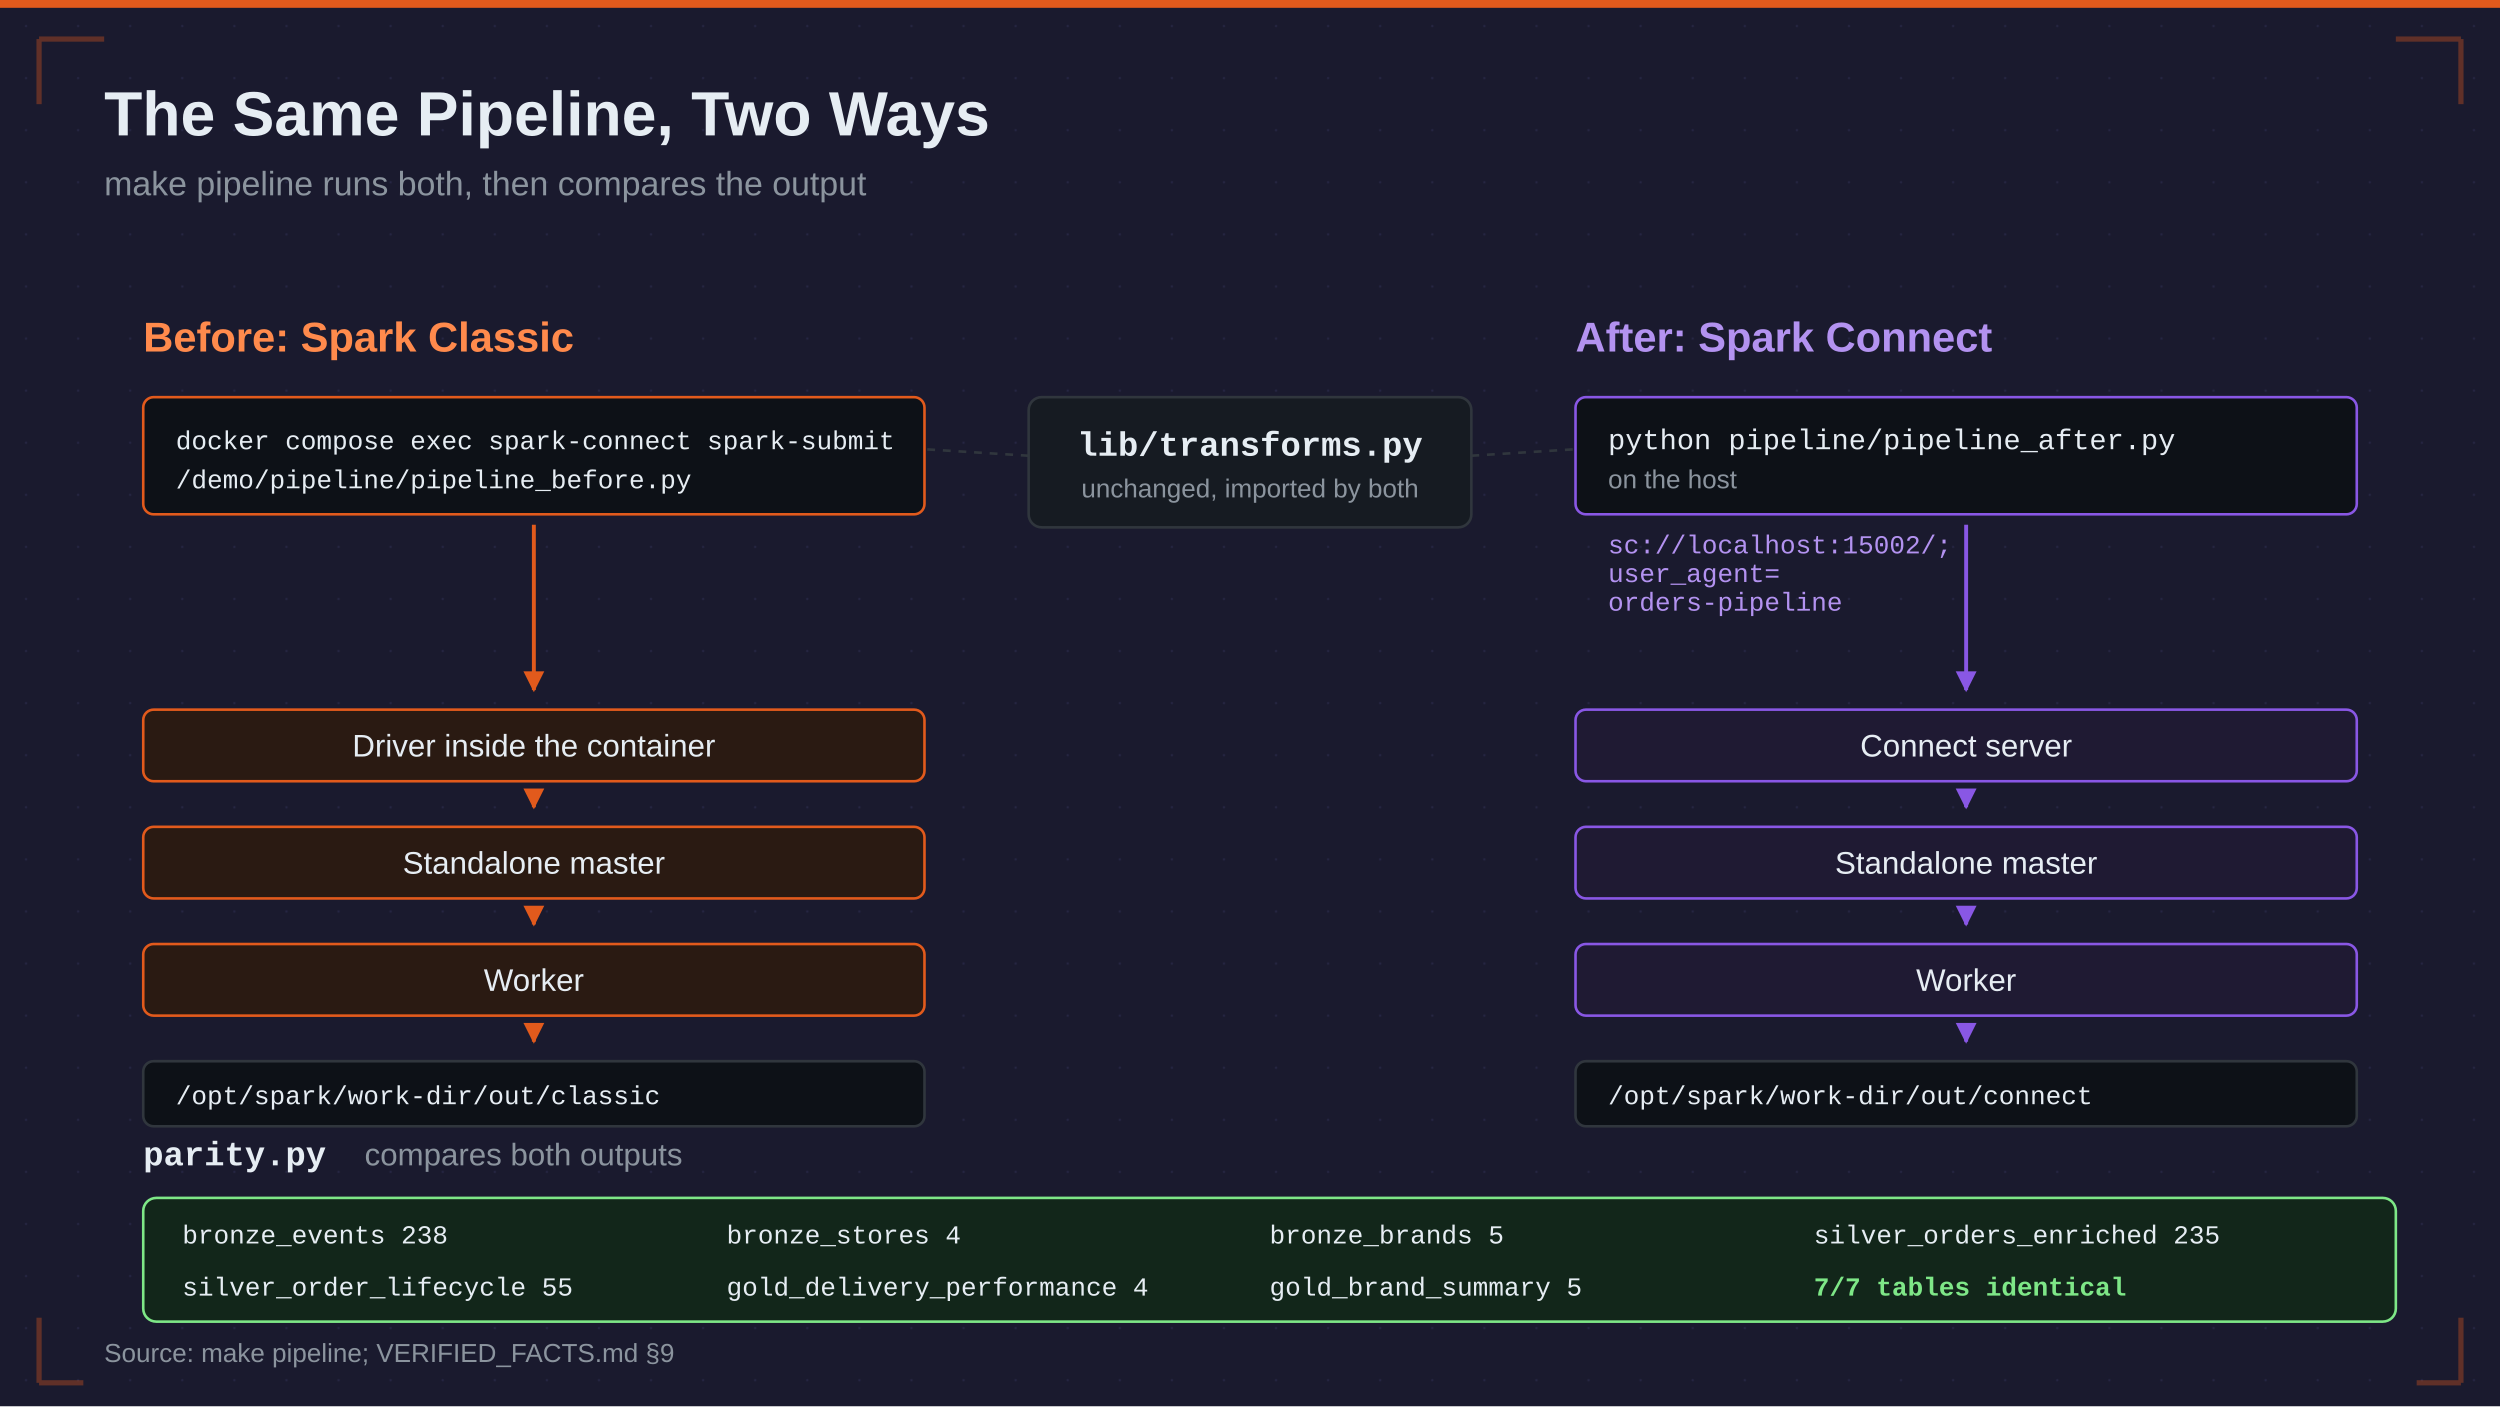
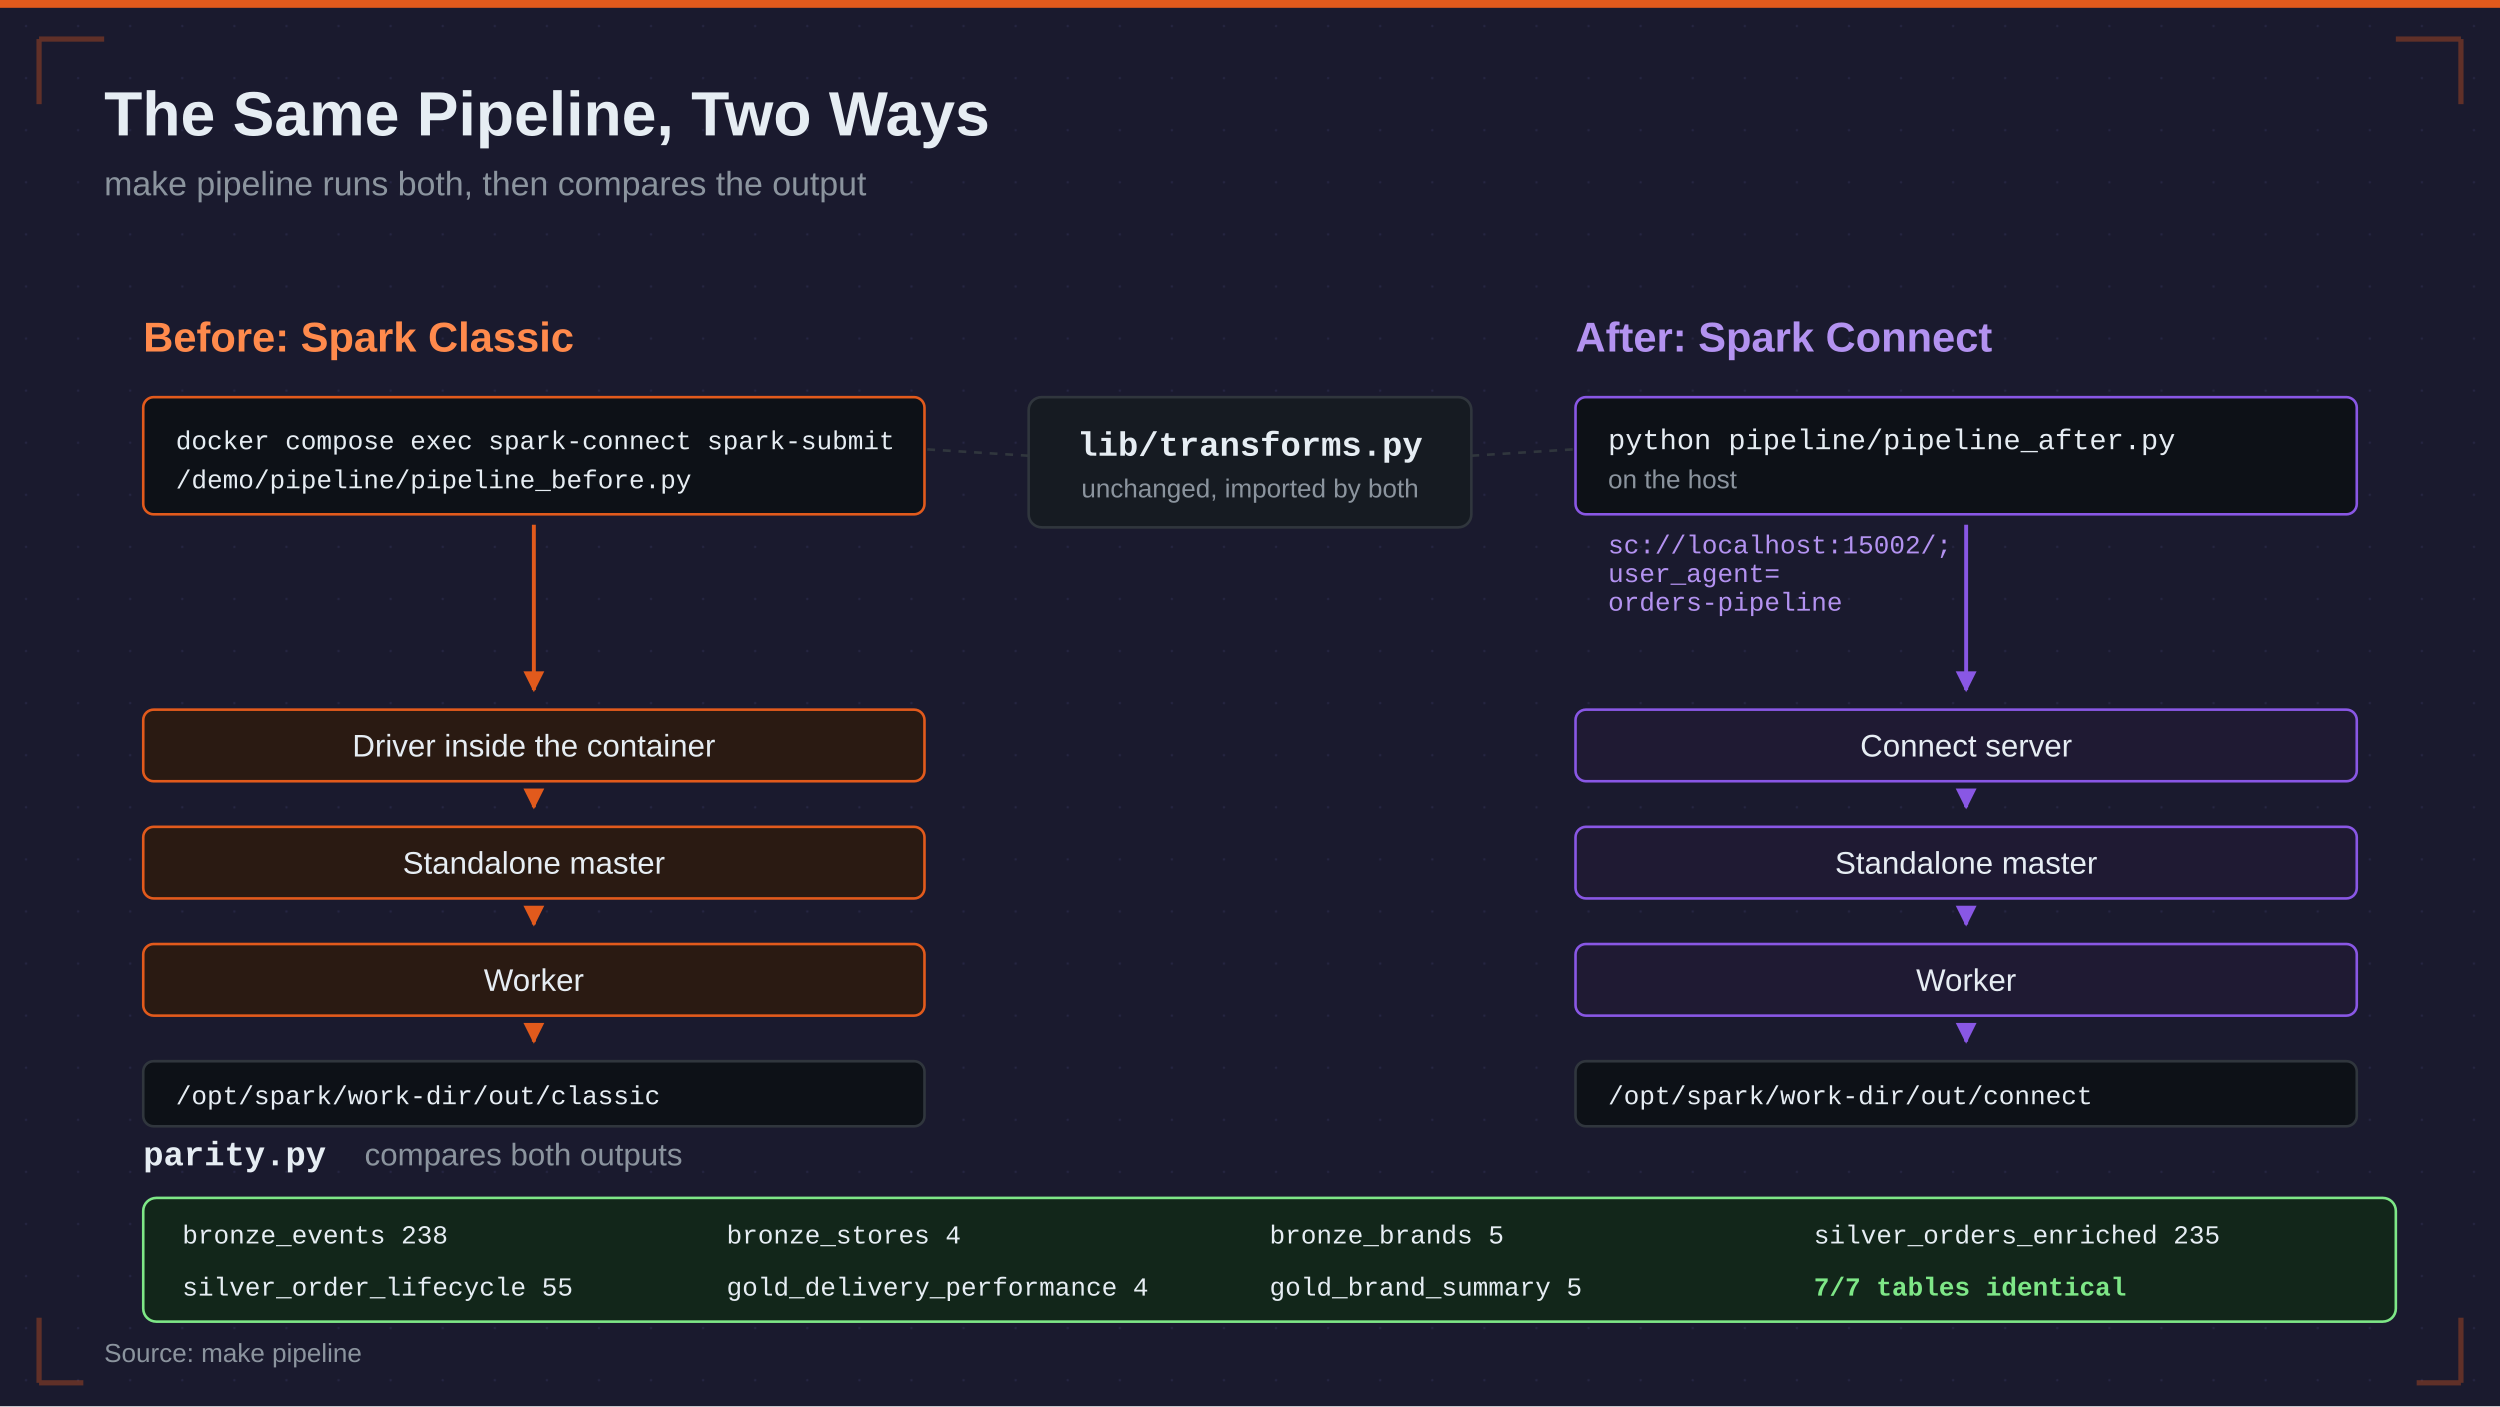
<svg xmlns="http://www.w3.org/2000/svg" width="1920" height="1080" viewBox="0 0 1920 1080" font-family="'Segoe UI', Arial, Helvetica, sans-serif">
  <defs>
    <pattern id="dots" width="40" height="40" patternUnits="userSpaceOnUse">
      <circle cx="20" cy="20" r="1" fill="#2a2a4a" opacity="0.6" />
    </pattern>
    <marker id="arrow-orange" markerUnits="userSpaceOnUse" markerWidth="16" markerHeight="16" viewBox="0 0 10 10" refX="9" refY="5" orient="auto">
      <polygon points="0,0 10,5 0,10" fill="#e25a1c" />
    </marker>
    <marker id="arrow-purple" markerUnits="userSpaceOnUse" markerWidth="16" markerHeight="16" viewBox="0 0 10 10" refX="9" refY="5" orient="auto">
      <polygon points="0,0 10,5 0,10" fill="#8957e5" />
    </marker>
  </defs>
  <rect x="0" y="0" width="1920" height="1080" fill="#1a1a2e" />
  <rect x="0" y="6" width="1920" height="1074" fill="url(#dots)" />
  <rect x="0" y="0" width="1920" height="6" fill="#e25a1c" />
  <g stroke="#e25a1c" stroke-width="4" opacity="0.35">
    <line x1="30" y1="30" x2="30" y2="80" />
    <line x1="30" y1="30" x2="80" y2="30" />
    <line x1="1890" y1="30" x2="1890" y2="80" />
    <line x1="1890" y1="30" x2="1840" y2="30" />
    <line x1="30" y1="1062" x2="30" y2="1012" />
    <line x1="30" y1="1062" x2="64" y2="1062" />
    <line x1="1890" y1="1062" x2="1890" y2="1012" />
    <line x1="1890" y1="1062" x2="1856" y2="1062" />
  </g>
  <text x="80" y="104" font-size="48" font-weight="700" fill="#e6edf3">The Same Pipeline, Two Ways</text>
  <text x="80" y="150" font-size="26" fill="#8b949e">make pipeline runs both, then compares the output</text>
  <text x="110" y="270" font-size="32" font-weight="700" fill="#ff8a4c">Before: Spark Classic</text>
  <rect x="110" y="305" width="600" height="90" rx="8" fill="#0d1117" stroke="#e25a1c" stroke-width="2" />
  <text x="135" y="345" font-size="20" font-family="Consolas, 'Courier New', monospace" fill="#e6edf3">docker compose exec spark-connect spark-submit</text>
  <text x="135" y="375" font-size="20" font-family="Consolas, 'Courier New', monospace" fill="#e6edf3">/demo/pipeline/pipeline_before.py</text>
  <line x1="410" y1="403" x2="410" y2="530" stroke="#e25a1c" stroke-width="3" marker-end="url(#arrow-orange)" />
  <rect x="110" y="545" width="600" height="55" rx="8" fill="#2a1a12" stroke="#e25a1c" stroke-width="2" />
  <text x="410" y="581" font-size="24" fill="#e6edf3" text-anchor="middle">Driver inside the container</text>
  <line x1="410" y1="608" x2="410" y2="620" stroke="#e25a1c" stroke-width="3" marker-end="url(#arrow-orange)" />
  <rect x="110" y="635" width="600" height="55" rx="8" fill="#2a1a12" stroke="#e25a1c" stroke-width="2" />
  <text x="410" y="671" font-size="24" fill="#e6edf3" text-anchor="middle">Standalone master</text>
  <line x1="410" y1="698" x2="410" y2="710" stroke="#e25a1c" stroke-width="3" marker-end="url(#arrow-orange)" />
  <rect x="110" y="725" width="600" height="55" rx="8" fill="#2a1a12" stroke="#e25a1c" stroke-width="2" />
  <text x="410" y="761" font-size="24" fill="#e6edf3" text-anchor="middle">Worker</text>
  <line x1="410" y1="788" x2="410" y2="800" stroke="#e25a1c" stroke-width="3" marker-end="url(#arrow-orange)" />
  <rect x="110" y="815" width="600" height="50" rx="8" fill="#0d1117" stroke="#30363d" stroke-width="2" />
  <text x="135" y="848" font-size="20" font-family="Consolas, 'Courier New', monospace" fill="#e6edf3">/opt/spark/work-dir/out/classic</text>
  <text x="1210" y="270" font-size="32" font-weight="700" fill="#b392f0">After: Spark Connect</text>
  <rect x="1210" y="305" width="600" height="90" rx="8" fill="#0d1117" stroke="#8957e5" stroke-width="2" />
  <text x="1235" y="345" font-size="22" font-family="Consolas, 'Courier New', monospace" fill="#e6edf3">python pipeline/pipeline_after.py</text>
  <text x="1235" y="375" font-size="20" fill="#8b949e">on the host</text>
  <text x="1235" y="425" font-size="20" font-family="Consolas, 'Courier New', monospace" fill="#b392f0">sc://localhost:15002/;</text>
  <text x="1235" y="447" font-size="20" font-family="Consolas, 'Courier New', monospace" fill="#b392f0">user_agent=</text>
  <text x="1235" y="469" font-size="20" font-family="Consolas, 'Courier New', monospace" fill="#b392f0">orders-pipeline</text>
  <line x1="1510" y1="403" x2="1510" y2="530" stroke="#8957e5" stroke-width="3" marker-end="url(#arrow-purple)" />
  <rect x="1210" y="545" width="600" height="55" rx="8" fill="#1f1a33" stroke="#8957e5" stroke-width="2" />
  <text x="1510" y="581" font-size="24" fill="#e6edf3" text-anchor="middle">Connect server</text>
  <line x1="1510" y1="608" x2="1510" y2="620" stroke="#8957e5" stroke-width="3" marker-end="url(#arrow-purple)" />
  <rect x="1210" y="635" width="600" height="55" rx="8" fill="#1f1a33" stroke="#8957e5" stroke-width="2" />
  <text x="1510" y="671" font-size="24" fill="#e6edf3" text-anchor="middle">Standalone master</text>
  <line x1="1510" y1="698" x2="1510" y2="710" stroke="#8957e5" stroke-width="3" marker-end="url(#arrow-purple)" />
  <rect x="1210" y="725" width="600" height="55" rx="8" fill="#1f1a33" stroke="#8957e5" stroke-width="2" />
  <text x="1510" y="761" font-size="24" fill="#e6edf3" text-anchor="middle">Worker</text>
  <line x1="1510" y1="788" x2="1510" y2="800" stroke="#8957e5" stroke-width="3" marker-end="url(#arrow-purple)" />
  <rect x="1210" y="815" width="600" height="50" rx="8" fill="#0d1117" stroke="#30363d" stroke-width="2" />
  <text x="1235" y="848" font-size="20" font-family="Consolas, 'Courier New', monospace" fill="#e6edf3">/opt/spark/work-dir/out/connect</text>
  <rect x="790" y="305" width="340" height="100" rx="10" fill="#161b22" stroke="#30363d" stroke-width="2" />
  <text x="960" y="350" font-size="26" font-weight="700" font-family="Consolas, 'Courier New', monospace" fill="#e6edf3" text-anchor="middle">lib/transforms.py</text>
  <text x="960" y="382" font-size="20" fill="#8b949e" text-anchor="middle">unchanged, imported by both</text>
  <line x1="790" y1="350" x2="710" y2="345" stroke="#30363d" stroke-width="2" stroke-dasharray="6,6" />
  <line x1="1130" y1="350" x2="1210" y2="345" stroke="#30363d" stroke-width="2" stroke-dasharray="6,6" />
  <text x="110" y="895" font-size="26" font-weight="700" font-family="Consolas, 'Courier New', monospace" fill="#e6edf3">parity.py</text>
  <text x="280" y="895" font-size="24" fill="#8b949e">compares both outputs</text>
  <rect x="110" y="920" width="1730" height="95" rx="10" fill="#12261a" stroke="#7ee787" stroke-width="2" />
  <text x="140" y="955" font-size="20" font-family="Consolas, 'Courier New', monospace" fill="#e6edf3">bronze_events 238</text>
  <text x="558" y="955" font-size="20" font-family="Consolas, 'Courier New', monospace" fill="#e6edf3">bronze_stores 4</text>
  <text x="975" y="955" font-size="20" font-family="Consolas, 'Courier New', monospace" fill="#e6edf3">bronze_brands 5</text>
  <text x="1393" y="955" font-size="20" font-family="Consolas, 'Courier New', monospace" fill="#e6edf3">silver_orders_enriched 235</text>
  <text x="140" y="995" font-size="20" font-family="Consolas, 'Courier New', monospace" fill="#e6edf3">silver_order_lifecycle 55</text>
  <text x="558" y="995" font-size="20" font-family="Consolas, 'Courier New', monospace" fill="#e6edf3">gold_delivery_performance 4</text>
  <text x="975" y="995" font-size="20" font-family="Consolas, 'Courier New', monospace" fill="#e6edf3">gold_brand_summary 5</text>
  <text x="1393" y="995" font-size="20" font-weight="700" font-family="Consolas, 'Courier New', monospace" fill="#7ee787">7/7 tables identical</text>
-   <text x="80" y="1046" font-size="20" fill="#8b949e">Source: make pipeline; VERIFIED_FACTS.md §9</text>
+   <text x="80" y="1046" font-size="20" fill="#8b949e">Source: make pipeline</text>
</svg>
